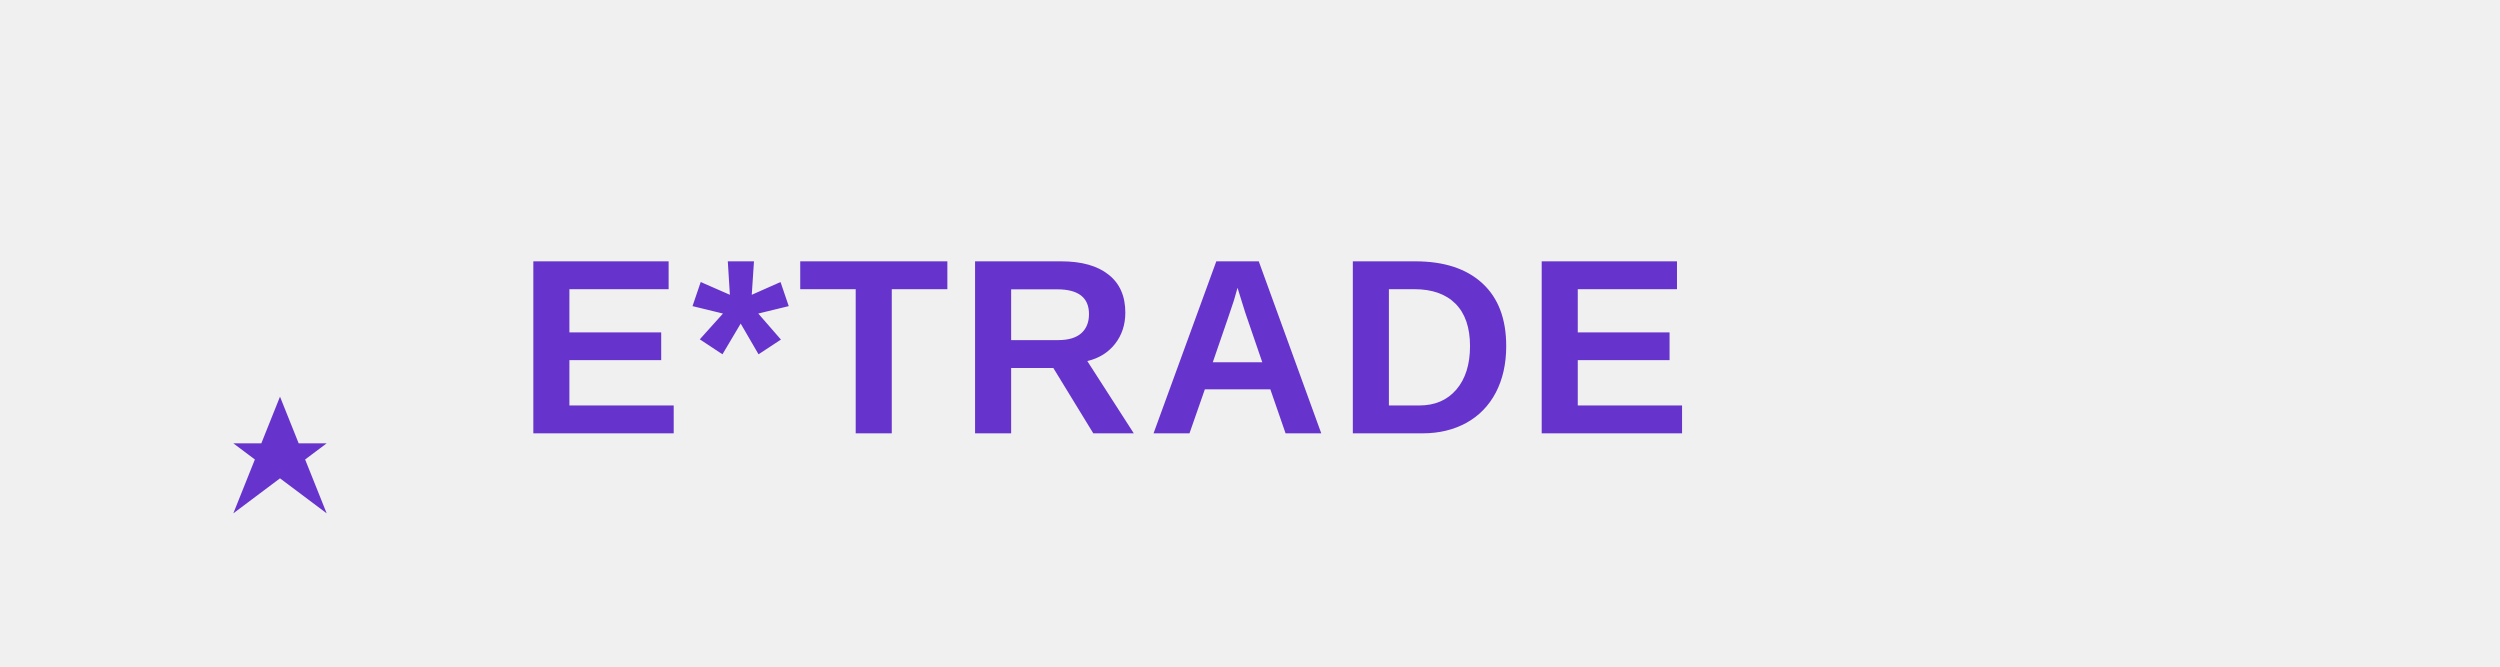
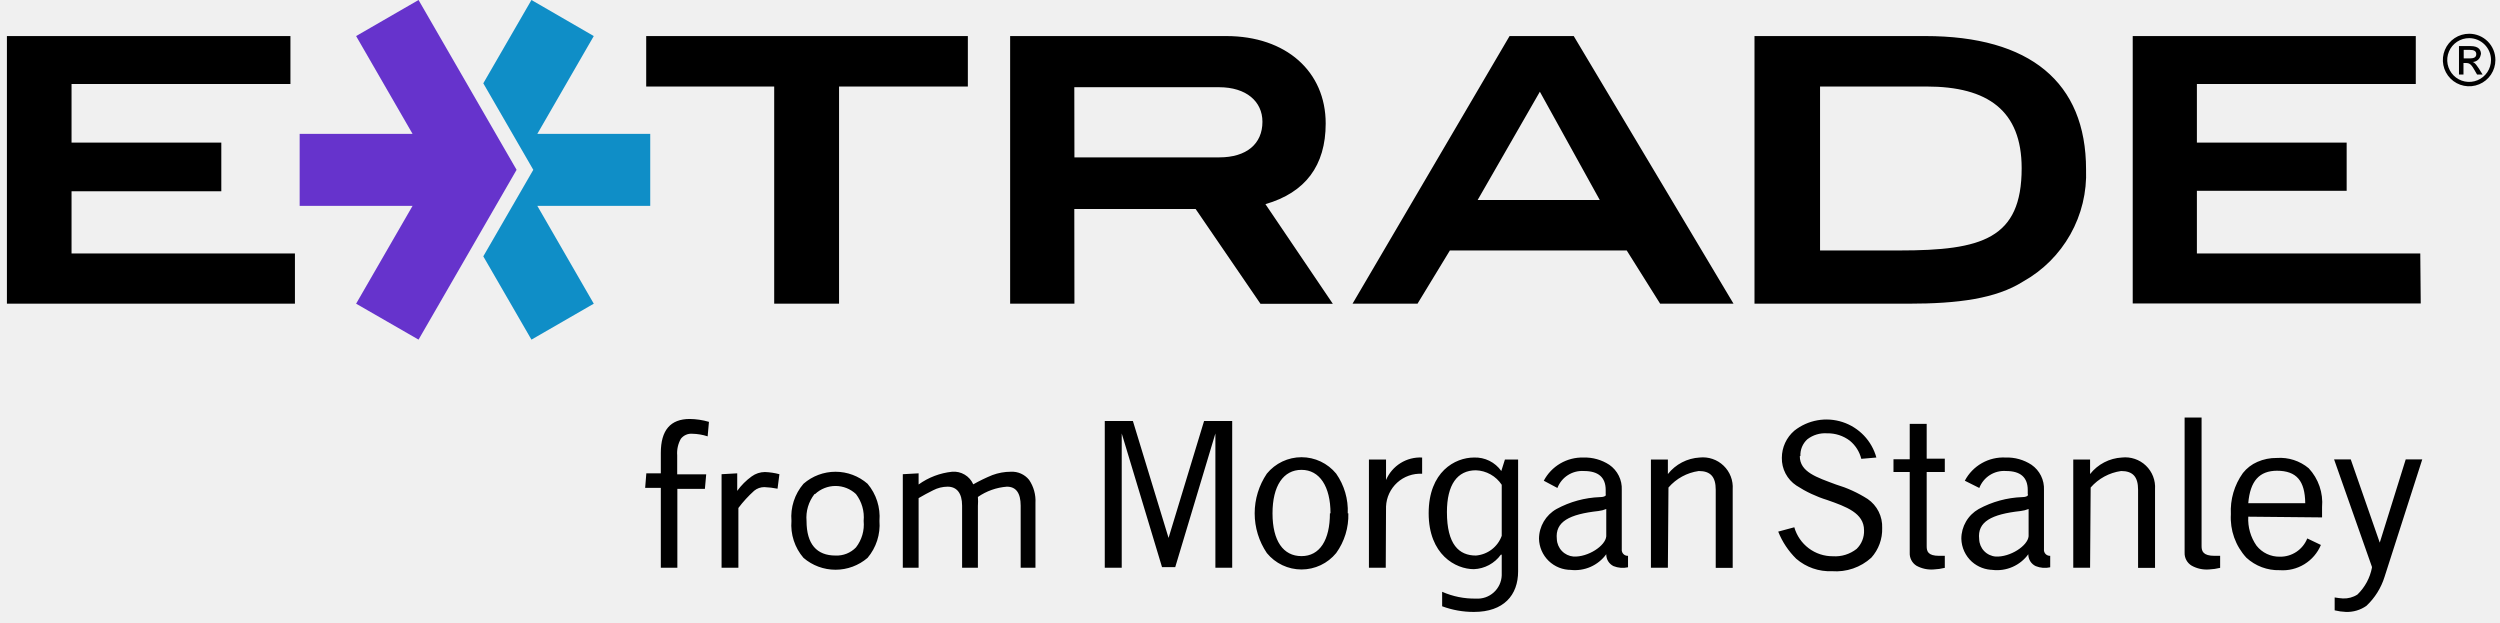
- <svg xmlns="http://www.w3.org/2000/svg" viewBox="0 0 300 80">
-   <polygon points="22,28 26,38 18,32 26,32 18,38" fill="#6633cc" transform="scale(1.4) translate(2,6)" />
-   <text x="62" y="52" font-family="'Helvetica Neue', Arial, sans-serif" font-size="30" font-weight="700" fill="#6633cc" letter-spacing="1">E*TRADE</text>
+ <svg xmlns="http://www.w3.org/2000/svg" width="217" height="54" viewBox="0 0 217 54" fill="none">
+   <g clip-path="url(#clip0_8257_36343)">
+     <path d="M56 42.344L56.101 41.085H57.359V39.311C57.359 37.347 58.19 36.366 59.876 36.366C60.439 36.374 60.998 36.459 61.537 36.617L61.424 37.876C60.993 37.734 60.544 37.658 60.09 37.65C59.901 37.634 59.71 37.666 59.537 37.743C59.363 37.82 59.211 37.939 59.096 38.09C58.851 38.526 58.741 39.026 58.781 39.525V41.173H61.298L61.185 42.432H58.794V49.278H57.359V42.344H56ZM64.092 49.278V44.093C64.5 43.551 64.96 43.049 65.464 42.595C65.712 42.392 66.023 42.281 66.345 42.281C66.729 42.297 67.112 42.343 67.49 42.419L67.653 41.161C67.242 41.051 66.82 40.987 66.395 40.972C65.983 40.975 65.583 41.107 65.25 41.349C64.765 41.698 64.34 42.123 63.991 42.608V41.085L62.632 41.161V49.278H64.092ZM69.743 48.422C70.516 49.087 71.503 49.453 72.524 49.453C73.544 49.453 74.531 49.087 75.305 48.422C76.058 47.53 76.429 46.377 76.337 45.213C76.431 44.045 76.06 42.887 75.305 41.991C74.534 41.319 73.546 40.948 72.524 40.948C71.501 40.948 70.513 41.319 69.743 41.991C69.364 42.432 69.076 42.944 68.897 43.497C68.718 44.05 68.65 44.633 68.698 45.213C68.651 45.79 68.719 46.371 68.899 46.922C69.078 47.473 69.365 47.983 69.743 48.422ZM70.749 42.885C71.23 42.434 71.864 42.182 72.524 42.182C73.183 42.182 73.817 42.434 74.298 42.885C74.805 43.549 75.044 44.38 74.965 45.213C75.046 46.038 74.807 46.862 74.298 47.516C74.069 47.752 73.792 47.937 73.487 48.059C73.181 48.18 72.853 48.235 72.524 48.221C70.888 48.221 70.007 47.226 70.007 45.213C69.935 44.377 70.183 43.546 70.699 42.885H70.749ZM79.735 49.278V43.237C80.137 42.998 80.565 42.771 80.993 42.557C81.382 42.354 81.813 42.246 82.252 42.243C83.044 42.243 83.51 42.797 83.51 43.892V49.278H84.882V43.917C84.901 43.657 84.901 43.396 84.882 43.136C85.627 42.621 86.495 42.312 87.399 42.243C88.192 42.243 88.594 42.797 88.594 43.892V49.278H89.878V43.652C89.918 42.943 89.724 42.239 89.324 41.651C89.135 41.416 88.892 41.23 88.617 41.108C88.341 40.985 88.04 40.93 87.739 40.947C87.193 40.948 86.652 41.046 86.14 41.236C85.57 41.468 85.015 41.737 84.479 42.041C84.326 41.69 84.066 41.395 83.736 41.199C83.407 41.003 83.024 40.914 82.642 40.947C81.593 41.056 80.591 41.438 79.735 42.054V41.085L78.363 41.161V49.278H79.735ZM206.563 47.101V47.252V47.101L204.046 39.877H202.599L205.884 49.202V49.278C205.714 50.165 205.274 50.978 204.625 51.606C204.251 51.846 203.811 51.965 203.367 51.946C203.126 51.929 202.887 51.9 202.649 51.858V52.978C202.971 53.056 203.3 53.102 203.631 53.116C204.264 53.136 204.887 52.951 205.405 52.587C206.138 51.898 206.68 51.031 206.979 50.071L210.251 39.877H208.816L206.563 47.101ZM195.149 44.848C195.1 45.743 195.353 46.63 195.866 47.365C196.106 47.668 196.412 47.912 196.761 48.078C197.111 48.244 197.493 48.327 197.88 48.321C198.392 48.332 198.896 48.186 199.323 47.903C199.751 47.619 200.081 47.212 200.271 46.736L201.454 47.302C201.163 47.996 200.661 48.58 200.02 48.973C199.379 49.366 198.63 49.548 197.88 49.492C196.811 49.522 195.772 49.134 194.985 48.409C194.519 47.903 194.159 47.308 193.927 46.659C193.696 46.01 193.598 45.322 193.639 44.634C193.571 43.359 193.939 42.098 194.683 41.06C195.016 40.638 195.449 40.305 195.942 40.091C196.473 39.858 197.048 39.742 197.628 39.751C198.632 39.678 199.625 39.999 200.397 40.645C200.816 41.094 201.135 41.627 201.334 42.208C201.534 42.789 201.609 43.405 201.555 44.017V44.911L195.149 44.848ZM197.666 40.859C196.105 40.859 195.313 41.752 195.149 43.678H200.095C200.07 41.752 199.365 40.859 197.616 40.859H197.666ZM117.036 44.559C117.073 45.793 116.702 47.005 115.979 48.007C115.614 48.452 115.155 48.81 114.635 49.057C114.115 49.303 113.546 49.431 112.971 49.431C112.395 49.431 111.827 49.303 111.307 49.057C110.787 48.81 110.328 48.452 109.963 48.007C109.274 46.989 108.906 45.788 108.906 44.559C108.906 43.329 109.274 42.128 109.963 41.11C110.328 40.665 110.787 40.307 111.307 40.06C111.827 39.814 112.395 39.686 112.971 39.686C113.546 39.686 114.115 39.814 114.635 40.06C115.155 40.307 115.614 40.665 115.979 41.11C116.684 42.118 117.038 43.33 116.985 44.559H117.036ZM115.488 44.559C115.488 42.23 114.544 40.783 112.971 40.783C111.398 40.783 110.454 42.167 110.454 44.559C110.454 46.95 111.385 48.271 112.971 48.271C114.557 48.271 115.437 46.874 115.437 44.559H115.488ZM120.308 43.967C120.324 43.574 120.418 43.187 120.585 42.83C120.752 42.474 120.988 42.154 121.279 41.889C121.571 41.624 121.912 41.42 122.283 41.289C122.655 41.157 123.048 41.101 123.441 41.123V39.713C122.782 39.678 122.128 39.846 121.568 40.195C121.007 40.544 120.567 41.057 120.308 41.664V39.889H118.823V49.278H120.283L120.308 43.967ZM156.275 39.587C156.261 39.315 156.309 39.042 156.413 38.79C156.518 38.538 156.677 38.311 156.879 38.128C157.367 37.752 157.976 37.569 158.59 37.612C159.303 37.597 159.999 37.823 160.566 38.254C161.058 38.657 161.407 39.209 161.56 39.827L162.869 39.713C162.672 38.998 162.301 38.342 161.789 37.805C161.276 37.268 160.639 36.866 159.933 36.635C159.228 36.405 158.476 36.352 157.745 36.483C157.015 36.614 156.328 36.924 155.746 37.385C155.407 37.677 155.135 38.038 154.948 38.444C154.762 38.85 154.665 39.291 154.664 39.739C154.655 40.213 154.765 40.682 154.985 41.102C155.205 41.522 155.527 41.88 155.922 42.142C156.753 42.684 157.655 43.108 158.603 43.401C160.252 43.98 161.799 44.533 161.799 46.031C161.811 46.329 161.76 46.627 161.649 46.904C161.539 47.182 161.371 47.433 161.158 47.642C160.573 48.104 159.838 48.333 159.094 48.283C158.337 48.288 157.601 48.044 156.996 47.589C156.392 47.134 155.953 46.494 155.746 45.767L154.349 46.144C154.7 47.029 155.232 47.83 155.91 48.498C156.77 49.242 157.882 49.629 159.018 49.58C159.636 49.627 160.258 49.548 160.844 49.346C161.431 49.145 161.97 48.826 162.429 48.409C163.064 47.703 163.402 46.779 163.373 45.83C163.393 45.338 163.288 44.849 163.068 44.409C162.848 43.968 162.52 43.591 162.114 43.313C161.258 42.768 160.33 42.344 159.358 42.054C157.709 41.438 156.212 40.972 156.224 39.587H156.275ZM165.764 47.969C165.751 48.192 165.798 48.415 165.9 48.614C166.001 48.813 166.154 48.981 166.343 49.102C166.799 49.355 167.32 49.468 167.84 49.429C168.167 49.415 168.492 49.369 168.809 49.29V48.246H168.318C167.337 48.246 167.236 47.843 167.236 47.415V40.972H168.809V39.814H167.236V36.794H165.764V39.864H164.354V40.972H165.764V47.969ZM191.097 36.24H189.624V47.969C189.615 48.196 189.668 48.421 189.776 48.62C189.885 48.82 190.046 48.986 190.241 49.102C190.697 49.355 191.218 49.468 191.738 49.429C192.065 49.415 192.39 49.369 192.708 49.29V48.246H192.217C191.235 48.246 191.097 47.843 191.097 47.415V36.24ZM144.823 42.318C145.497 41.538 146.432 41.028 147.453 40.884C148.472 40.884 148.925 41.387 148.925 42.507V49.29H150.398V42.469C150.424 42.091 150.367 41.711 150.23 41.357C150.094 41.003 149.881 40.684 149.607 40.421C149.334 40.158 149.006 39.958 148.647 39.836C148.287 39.714 147.906 39.672 147.528 39.713C146.994 39.743 146.471 39.887 145.996 40.134C145.521 40.381 145.104 40.727 144.772 41.148V39.889H143.3V49.278H144.772L144.823 42.318ZM136.378 49.467C135.651 49.473 134.949 49.193 134.426 48.687C133.904 48.18 133.601 47.489 133.585 46.761C133.588 46.235 133.731 45.719 133.999 45.266C134.266 44.813 134.649 44.438 135.107 44.181C136.269 43.55 137.561 43.197 138.883 43.149C139.21 43.149 139.323 43.061 139.374 43.011C139.383 42.965 139.383 42.918 139.374 42.872V42.532C139.374 41.438 138.744 40.884 137.486 40.884C136.995 40.851 136.507 40.976 136.092 41.241C135.678 41.506 135.359 41.897 135.183 42.356L134 41.727C134.328 41.105 134.824 40.586 135.431 40.23C136.038 39.875 136.732 39.696 137.436 39.713C138.233 39.688 139.019 39.907 139.688 40.343C140.04 40.586 140.323 40.914 140.513 41.297C140.702 41.681 140.791 42.105 140.77 42.532V47.667C140.761 47.742 140.768 47.818 140.792 47.89C140.815 47.962 140.854 48.028 140.906 48.083C140.957 48.138 141.02 48.181 141.09 48.209C141.161 48.238 141.236 48.25 141.312 48.246V49.24C140.892 49.333 140.453 49.298 140.053 49.139C139.861 49.045 139.699 48.898 139.587 48.715C139.476 48.533 139.419 48.322 139.424 48.107C139.074 48.587 138.603 48.966 138.059 49.205C137.516 49.443 136.918 49.534 136.328 49.467H136.378ZM139.424 44.181C139.207 44.271 138.978 44.33 138.744 44.357C136.227 44.634 134.969 45.276 135.133 46.798C135.149 47.183 135.306 47.548 135.572 47.826C135.838 48.104 136.196 48.276 136.58 48.309C137.838 48.372 139.361 47.377 139.424 46.547V44.181ZM173.025 49.467C172.339 49.466 171.677 49.215 171.163 48.762C170.881 48.508 170.655 48.2 170.497 47.856C170.339 47.512 170.253 47.139 170.244 46.761C170.245 46.236 170.385 45.72 170.651 45.267C170.916 44.814 171.297 44.439 171.754 44.181C172.916 43.55 174.208 43.197 175.529 43.149C175.844 43.149 175.97 43.061 176.008 43.011C176.045 42.96 176.008 42.872 176.008 42.872V42.532C176.008 41.438 175.378 40.884 174.132 40.884C173.638 40.846 173.144 40.968 172.724 41.233C172.304 41.499 171.982 41.893 171.804 42.356L170.546 41.727C170.881 41.089 171.393 40.56 172.02 40.203C172.646 39.846 173.362 39.676 174.082 39.713C174.88 39.685 175.667 39.905 176.335 40.343C176.686 40.586 176.97 40.914 177.159 41.297C177.349 41.681 177.437 42.105 177.417 42.532V47.667C177.408 47.742 177.415 47.818 177.438 47.89C177.462 47.962 177.501 48.028 177.552 48.083C177.604 48.138 177.667 48.181 177.737 48.209C177.807 48.238 177.883 48.25 177.958 48.246V49.24C177.538 49.336 177.099 49.301 176.7 49.139C176.505 49.047 176.341 48.901 176.227 48.718C176.113 48.535 176.054 48.323 176.058 48.107C175.706 48.591 175.231 48.972 174.682 49.211C174.134 49.45 173.531 49.538 172.937 49.467H173.025ZM176.083 44.181C175.861 44.269 175.628 44.328 175.391 44.357C172.874 44.634 171.616 45.276 171.792 46.798C171.803 47.183 171.955 47.549 172.22 47.828C172.485 48.107 172.843 48.278 173.226 48.309C174.485 48.372 176.008 47.377 176.083 46.547V44.181ZM101.456 46.773L98.335 36.542H95.894V49.278H97.366V37.624L100.864 49.227H102.01L105.496 37.624V49.278H106.955V36.542H104.514L101.406 46.773H101.456ZM181.469 42.318C182.149 41.538 183.087 41.029 184.112 40.884C185.132 40.884 185.585 41.387 185.585 42.507V49.29H187.057V42.469C187.083 42.09 187.026 41.709 186.889 41.354C186.751 40.999 186.538 40.678 186.263 40.415C185.988 40.152 185.658 39.953 185.297 39.832C184.936 39.71 184.553 39.67 184.175 39.713C183.64 39.743 183.118 39.887 182.643 40.134C182.167 40.381 181.75 40.727 181.419 41.148V39.889H179.959V49.278H181.419L181.469 42.318ZM131.772 39.889V49.592C131.772 51.669 130.514 53.116 127.934 53.116C126.993 53.119 126.06 52.952 125.178 52.625V51.367C126.101 51.774 127.102 51.976 128.11 51.958C128.39 51.977 128.671 51.939 128.937 51.848C129.202 51.756 129.447 51.612 129.655 51.424C129.864 51.237 130.033 51.009 130.153 50.755C130.272 50.501 130.339 50.225 130.35 49.945V48.145H130.275C130.006 48.519 129.655 48.826 129.25 49.044C128.844 49.262 128.394 49.385 127.934 49.404C126.348 49.404 124.008 48.145 124.008 44.546C124.008 40.947 126.298 39.713 127.947 39.713C128.407 39.696 128.865 39.794 129.278 39.998C129.691 40.203 130.047 40.507 130.313 40.884L130.627 39.889H131.772ZM130.35 42.079C130.104 41.706 129.772 41.398 129.383 41.179C128.993 40.96 128.557 40.837 128.11 40.821C126.487 40.821 125.593 42.079 125.593 44.445C125.593 47.277 126.65 48.221 128.11 48.221C128.609 48.18 129.085 47.998 129.482 47.694C129.879 47.391 130.181 46.979 130.35 46.509V42.079Z" fill="black" />
+     <path d="M216.6 5.21C216.6 5.661 216.466 6.103 216.215 6.478C215.964 6.853 215.607 7.145 215.19 7.317C214.773 7.49 214.314 7.534 213.872 7.445C213.429 7.357 213.023 7.139 212.704 6.819C212.386 6.499 212.17 6.092 212.083 5.649C211.996 5.206 212.042 4.747 212.217 4.331C212.391 3.914 212.684 3.559 213.061 3.309C213.437 3.06 213.879 2.928 214.33 2.93C214.629 2.93 214.925 2.989 215.201 3.104C215.477 3.218 215.728 3.387 215.939 3.598C216.15 3.81 216.317 4.062 216.43 4.338C216.544 4.615 216.601 4.911 216.6 5.21ZM214.33 3.31C213.954 3.308 213.586 3.418 213.272 3.625C212.958 3.833 212.713 4.129 212.568 4.476C212.422 4.823 212.383 5.205 212.455 5.575C212.528 5.944 212.708 6.283 212.973 6.55C213.238 6.817 213.577 6.999 213.946 7.073C214.315 7.147 214.697 7.11 215.045 6.966C215.393 6.823 215.69 6.579 215.899 6.267C216.108 5.954 216.22 5.586 216.22 5.21C216.22 4.708 216.021 4.226 215.667 3.87C215.313 3.514 214.832 3.313 214.33 3.31ZM215.33 4.73C215.311 4.906 215.228 5.069 215.097 5.189C214.967 5.308 214.797 5.376 214.62 5.38C214.82 5.44 214.98 5.62 215.49 6.47H215.01C214.63 5.83 214.5 5.47 214.09 5.47H213.83V6.47H213.44V4H214.44C215.19 4 215.35 4.37 215.35 4.71L215.33 4.73ZM213.85 5.07H214.38C214.72 5.07 214.94 4.98 214.94 4.7C214.94 4.42 214.72 4.33 214.38 4.33H213.85V5.07ZM210.12 26.34H185.12V3.13H209.69V7.29H190.69V12.38H203.69V16.56H190.69V22H210.08L210.12 26.34ZM25.6 22H6.21V16.6H19.21V12.38H6.21V7.29H25.21V3.13H0.6V26.36H25.6V22ZM72.83 7.51H84.01V3.13H56.09V7.51H67.2V26.36H72.83V7.51ZM152.29 3.13H167.12C176.19 3.13 181.07 7.13 181.07 14.71C181.144 16.679 180.673 18.629 179.707 20.346C178.742 22.064 177.321 23.48 175.6 24.44C173.26 25.92 169.97 26.36 165.65 26.36H152.29V3.13ZM164.88 21.74C172.02 21.74 175.48 20.74 175.48 14.6C175.48 9.6 172.54 7.51 167.23 7.51H157.98V21.74H164.88ZM123.04 26.36H117.4L131.03 3.13H136.6L150.47 26.36H144.1L141.2 21.74H125.85L123.04 26.36ZM128.26 17.36H138.86L133.66 7.96L128.26 17.36ZM93.26 26.36H87.68V3.13H106.43C111.65 3.13 115.07 6.22 115.07 10.72C115.07 14.38 113.3 16.72 109.84 17.72L115.69 26.37H109.41L103.78 18.14H93.25L93.26 26.36ZM93.26 13.66H105.83C108.2 13.66 109.58 12.49 109.58 10.57C109.58 8.81 108.18 7.57 105.81 7.57H93.25L93.26 13.66Z" fill="black" />
+     <path d="M56.44 17.87H46.64L51.54 26.36L46.13 29.48L41.95 22.25L46.29 14.74L41.95 7.23L46.13 0L51.54 3.13L46.64 11.62H56.44V17.87Z" fill="#0F8EC7" />
+     <path d="M44.84 14.74L36.33 0L30.91 3.13L35.81 11.62H26.01V17.87H35.81L30.91 26.36L36.33 29.48L44.84 14.74Z" fill="#6633CC" />
+   </g>
+   <defs>
+     <clipPath id="clip0_8257_36343">
+       <rect width="217" height="54" fill="white" />
+     </clipPath>
+   </defs>
</svg>
